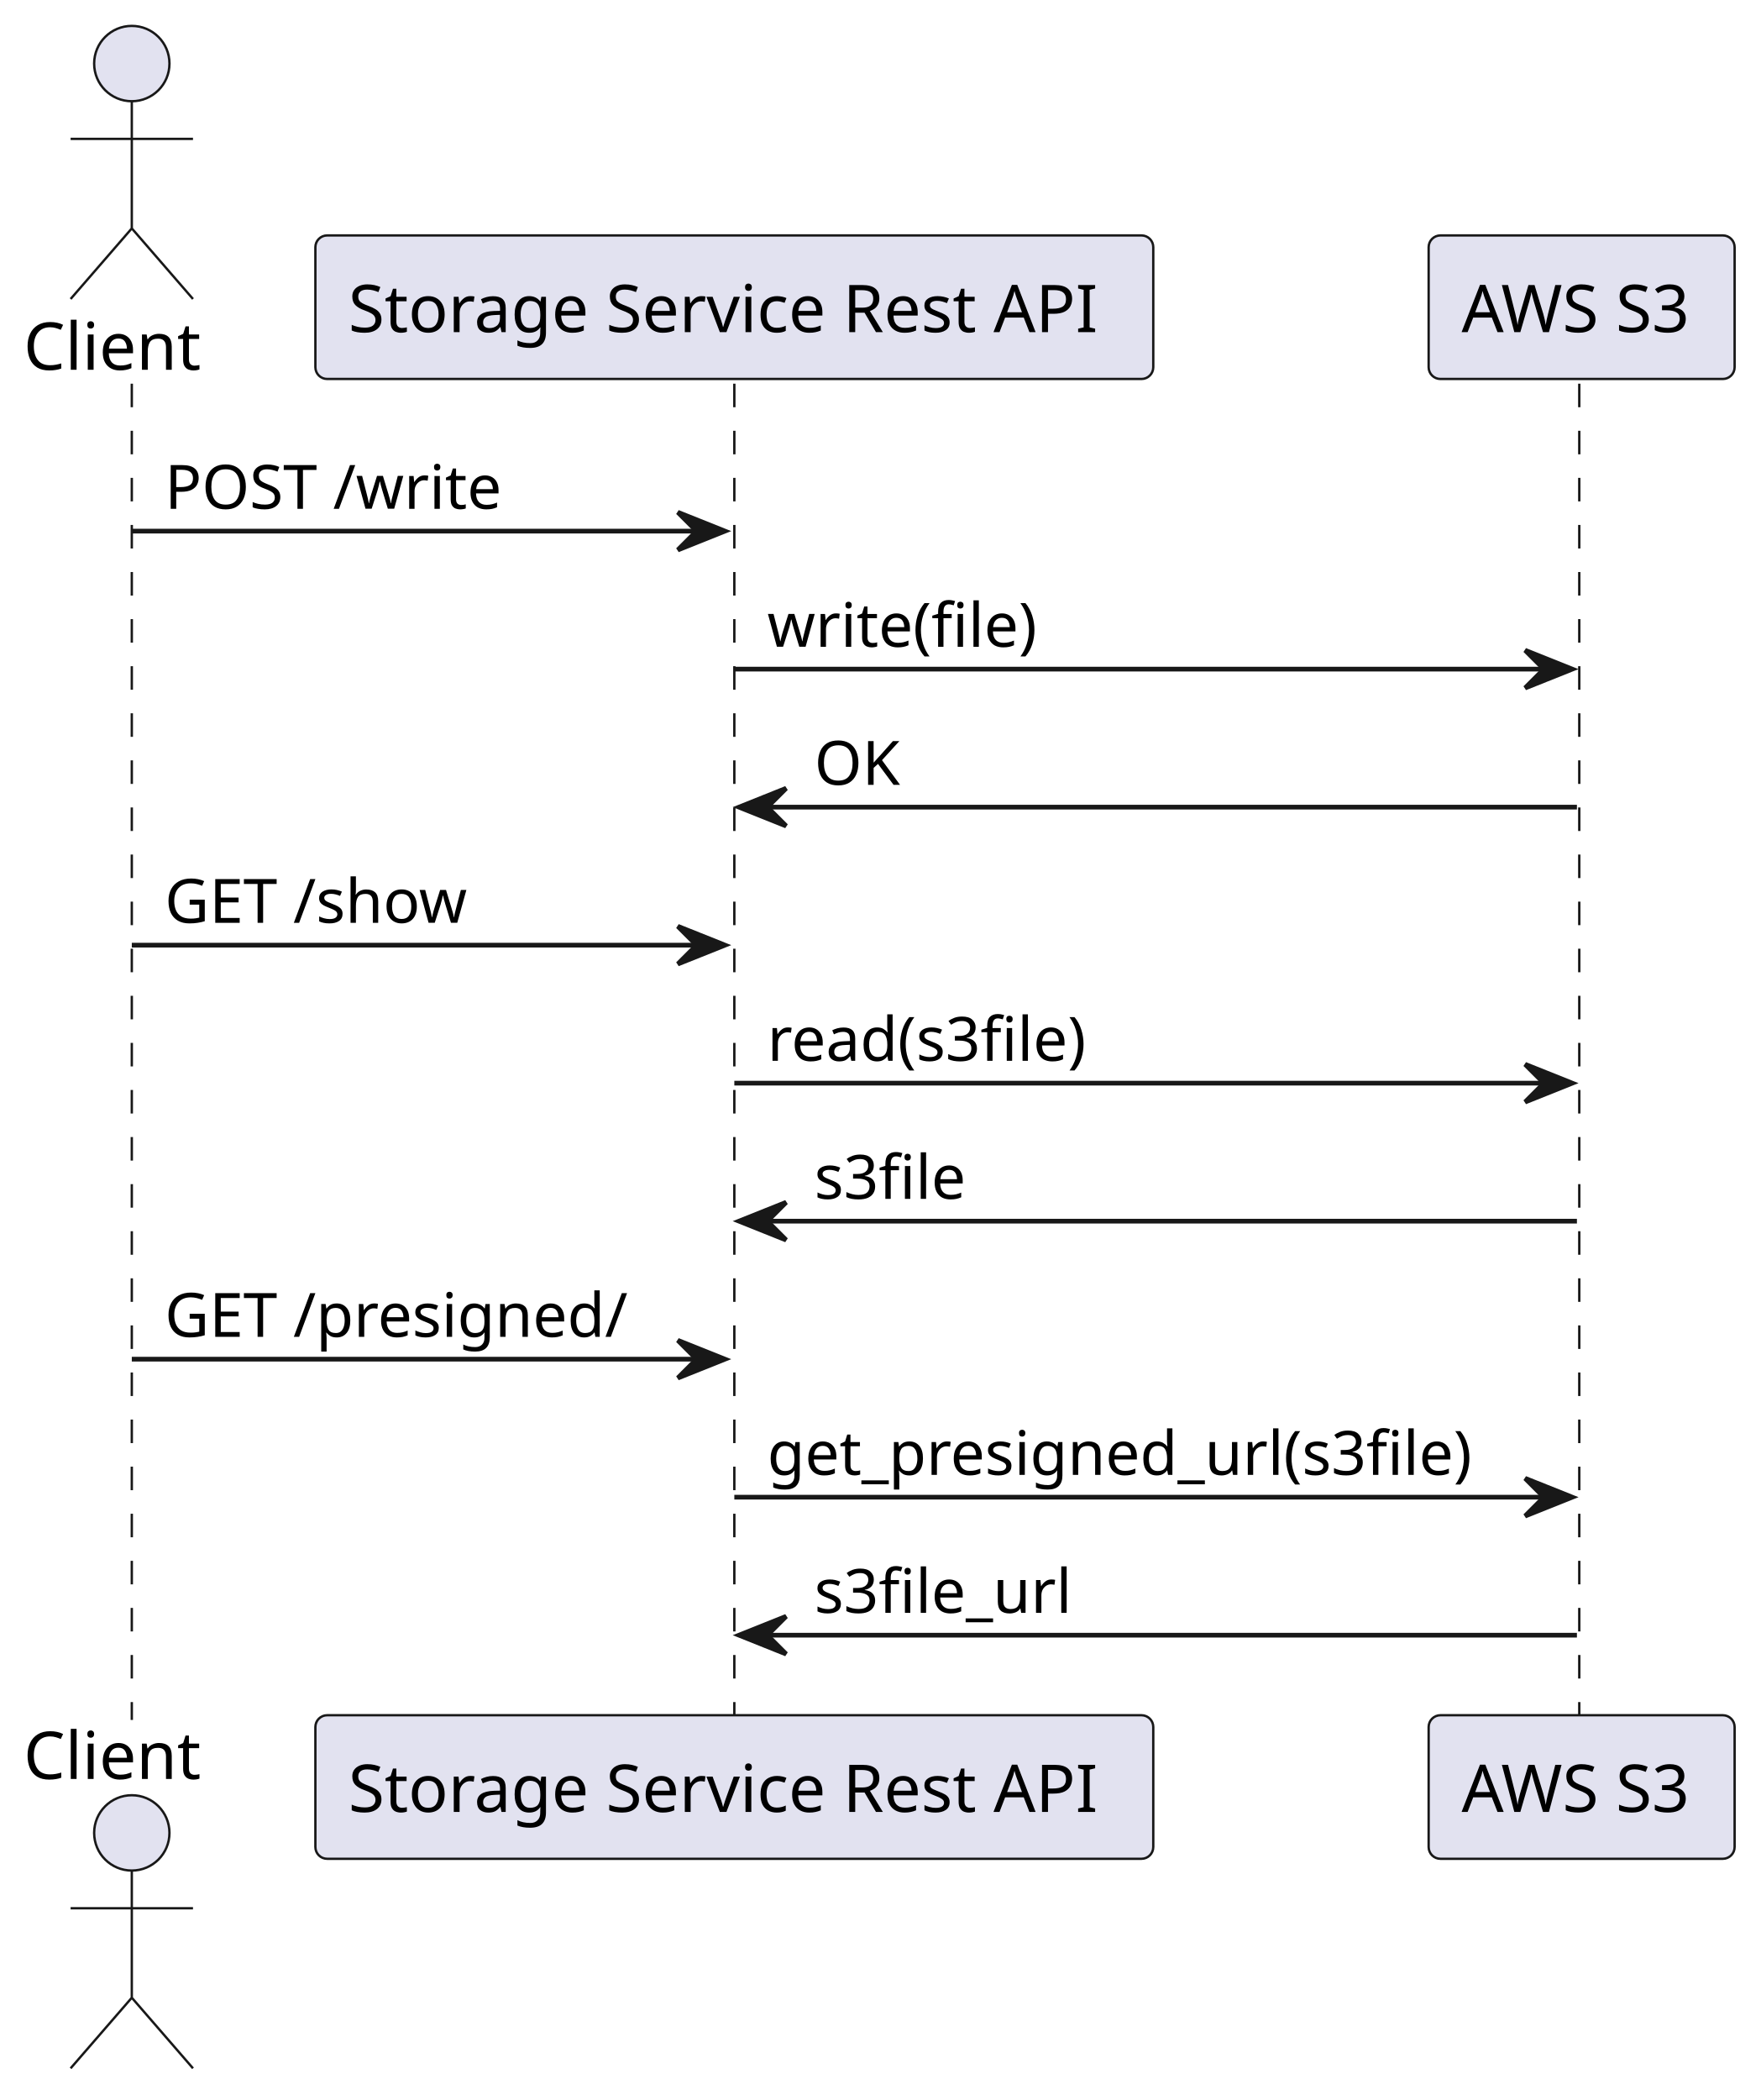
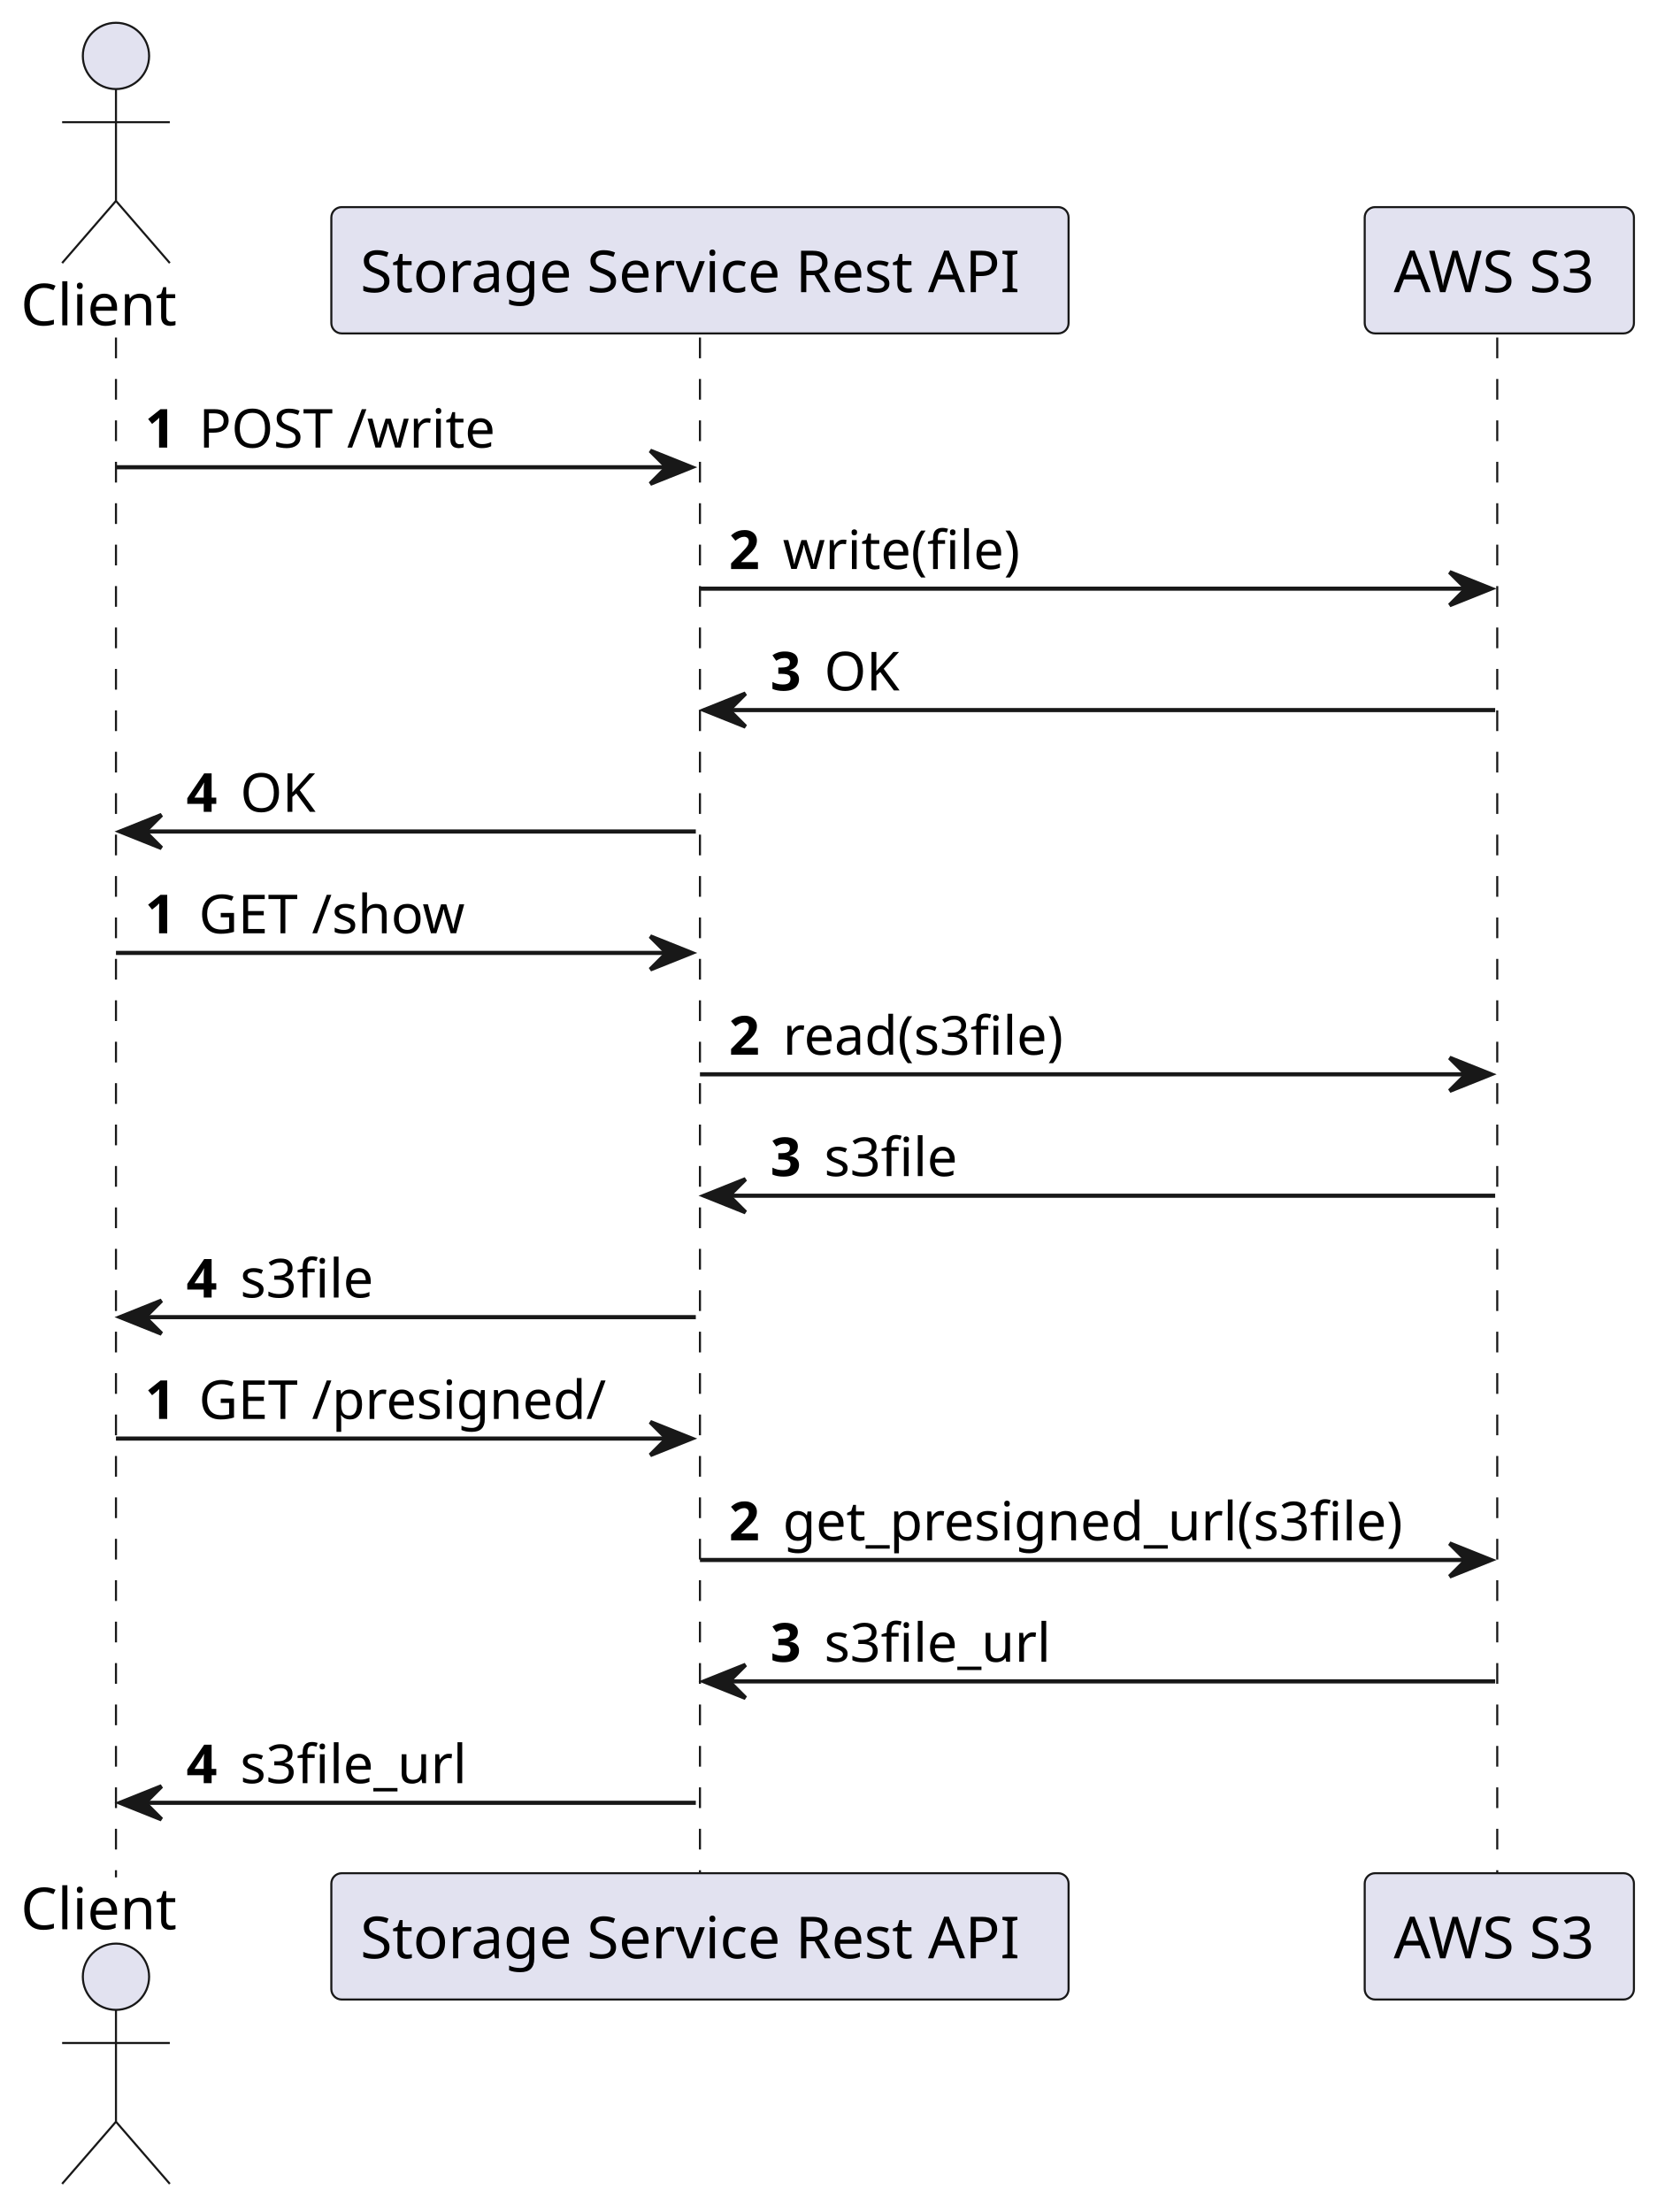
- <svg xmlns="http://www.w3.org/2000/svg" contentStyleType="text/css" height="446px" preserveAspectRatio="none" style="width:374px;height:446px;background:#FFFFFF;" version="1.1" viewBox="0 0 374 446" width="374px" zoomAndPan="magnify">
+ <svg xmlns="http://www.w3.org/2000/svg" contentStyleType="text/css" height="534px" preserveAspectRatio="none" style="width:400px;height:534px;background:#FFFFFF;" version="1.1" viewBox="0 0 400 534" width="400px" zoomAndPan="magnify">
  <defs />
  <g>
-     <line style="stroke:#181818;stroke-width:0.5;stroke-dasharray:5.0,5.0;" x1="28" x2="28" y1="81.488" y2="365.283" />
-     <line style="stroke:#181818;stroke-width:0.5;stroke-dasharray:5.0,5.0;" x1="156" x2="156" y1="81.488" y2="365.283" />
-     <line style="stroke:#181818;stroke-width:0.5;stroke-dasharray:5.0,5.0;" x1="335.5" x2="335.5" y1="81.488" y2="365.283" />
+     <line style="stroke:#181818;stroke-width:0.5;stroke-dasharray:5.0,5.0;" x1="28" x2="28" y1="81.488" y2="453.215" />
+     <line style="stroke:#181818;stroke-width:0.5;stroke-dasharray:5.0,5.0;" x1="169" x2="169" y1="81.488" y2="453.215" />
+     <line style="stroke:#181818;stroke-width:0.5;stroke-dasharray:5.0,5.0;" x1="361.5" x2="361.5" y1="81.488" y2="453.215" />
    <text fill="#000000" font-family="sans-serif" font-size="14" lengthAdjust="spacing" textLength="40" x="5" y="78.535">Client</text>
    <ellipse cx="28" cy="13.5" fill="#E2E2F0" rx="8" ry="8" style="stroke:#181818;stroke-width:0.5;" />
    <path d="M28,21.5 L28,48.5 M15,29.5 L41,29.5 M28,48.5 L15,63.5 M28,48.5 L41,63.5 " fill="none" style="stroke:#181818;stroke-width:0.5;" />
-     <text fill="#000000" font-family="sans-serif" font-size="14" lengthAdjust="spacing" textLength="40" x="5" y="377.818">Client</text>
-     <ellipse cx="28" cy="389.272" fill="#E2E2F0" rx="8" ry="8" style="stroke:#181818;stroke-width:0.5;" />
-     <path d="M28,397.272 L28,424.272 M15,405.272 L41,405.272 M28,424.272 L15,439.272 M28,424.272 L41,439.272 " fill="none" style="stroke:#181818;stroke-width:0.5;" />
-     <rect fill="#E2E2F0" height="30.488" rx="2.5" ry="2.5" style="stroke:#181818;stroke-width:0.5;" width="178" x="67" y="50" />
-     <text fill="#000000" font-family="sans-serif" font-size="14" lengthAdjust="spacing" textLength="164" x="74" y="70.535">Storage Service Rest API</text>
-     <rect fill="#E2E2F0" height="30.488" rx="2.5" ry="2.5" style="stroke:#181818;stroke-width:0.5;" width="178" x="67" y="364.283" />
-     <text fill="#000000" font-family="sans-serif" font-size="14" lengthAdjust="spacing" textLength="164" x="74" y="384.818">Storage Service Rest API</text>
-     <rect fill="#E2E2F0" height="30.488" rx="2.5" ry="2.5" style="stroke:#181818;stroke-width:0.5;" width="65" x="303.5" y="50" />
-     <text fill="#000000" font-family="sans-serif" font-size="14" lengthAdjust="spacing" textLength="51" x="310.5" y="70.535">AWS S3</text>
-     <rect fill="#E2E2F0" height="30.488" rx="2.5" ry="2.5" style="stroke:#181818;stroke-width:0.5;" width="65" x="303.5" y="364.283" />
-     <text fill="#000000" font-family="sans-serif" font-size="14" lengthAdjust="spacing" textLength="51" x="310.5" y="384.818">AWS S3</text>
-     <polygon fill="#181818" points="144,108.799,154,112.799,144,116.799,148,112.799" style="stroke:#181818;stroke-width:1.0;" />
-     <line style="stroke:#181818;stroke-width:1.0;" x1="28" x2="150" y1="112.799" y2="112.799" />
-     <text fill="#000000" font-family="sans-serif" font-size="13" lengthAdjust="spacing" textLength="74" x="35" y="108.057">POST /write</text>
-     <polygon fill="#181818" points="324,138.109,334,142.109,324,146.109,328,142.109" style="stroke:#181818;stroke-width:1.0;" />
-     <line style="stroke:#181818;stroke-width:1.0;" x1="156" x2="330" y1="142.109" y2="142.109" />
-     <text fill="#000000" font-family="sans-serif" font-size="13" lengthAdjust="spacing" textLength="59" x="163" y="137.367">write(file)</text>
-     <polygon fill="#181818" points="167,167.42,157,171.42,167,175.42,163,171.42" style="stroke:#181818;stroke-width:1.0;" />
-     <line style="stroke:#181818;stroke-width:1.0;" x1="161" x2="335" y1="171.42" y2="171.42" />
-     <text fill="#000000" font-family="sans-serif" font-size="13" lengthAdjust="spacing" textLength="18" x="173" y="166.678">OK</text>
-     <polygon fill="#181818" points="144,196.731,154,200.731,144,204.731,148,200.731" style="stroke:#181818;stroke-width:1.0;" />
-     <line style="stroke:#181818;stroke-width:1.0;" x1="28" x2="150" y1="200.731" y2="200.731" />
-     <text fill="#000000" font-family="sans-serif" font-size="13" lengthAdjust="spacing" textLength="68" x="35" y="195.988">GET /show</text>
-     <polygon fill="#181818" points="324,226.041,334,230.041,324,234.041,328,230.041" style="stroke:#181818;stroke-width:1.0;" />
-     <line style="stroke:#181818;stroke-width:1.0;" x1="156" x2="330" y1="230.041" y2="230.041" />
-     <text fill="#000000" font-family="sans-serif" font-size="13" lengthAdjust="spacing" textLength="70" x="163" y="225.299">read(s3file)</text>
-     <polygon fill="#181818" points="167,255.352,157,259.352,167,263.352,163,259.352" style="stroke:#181818;stroke-width:1.0;" />
-     <line style="stroke:#181818;stroke-width:1.0;" x1="161" x2="335" y1="259.352" y2="259.352" />
-     <text fill="#000000" font-family="sans-serif" font-size="13" lengthAdjust="spacing" textLength="35" x="173" y="254.609">s3file</text>
-     <polygon fill="#181818" points="144,284.662,154,288.662,144,292.662,148,288.662" style="stroke:#181818;stroke-width:1.0;" />
-     <line style="stroke:#181818;stroke-width:1.0;" x1="28" x2="150" y1="288.662" y2="288.662" />
-     <text fill="#000000" font-family="sans-serif" font-size="13" lengthAdjust="spacing" textLength="104" x="35" y="283.92">GET /presigned/</text>
-     <polygon fill="#181818" points="324,313.973,334,317.973,324,321.973,328,317.973" style="stroke:#181818;stroke-width:1.0;" />
-     <line style="stroke:#181818;stroke-width:1.0;" x1="156" x2="330" y1="317.973" y2="317.973" />
-     <text fill="#000000" font-family="sans-serif" font-size="13" lengthAdjust="spacing" textLength="156" x="163" y="313.231">get_presigned_url(s3file)</text>
-     <polygon fill="#181818" points="167,343.283,157,347.283,167,351.283,163,347.283" style="stroke:#181818;stroke-width:1.0;" />
-     <line style="stroke:#181818;stroke-width:1.0;" x1="161" x2="335" y1="347.283" y2="347.283" />
-     <text fill="#000000" font-family="sans-serif" font-size="13" lengthAdjust="spacing" textLength="59" x="173" y="342.541">s3file_url</text>
+     <text fill="#000000" font-family="sans-serif" font-size="14" lengthAdjust="spacing" textLength="40" x="5" y="465.75">Client</text>
+     <ellipse cx="28" cy="477.203" fill="#E2E2F0" rx="8" ry="8" style="stroke:#181818;stroke-width:0.5;" />
+     <path d="M28,485.203 L28,512.203 M15,493.203 L41,493.203 M28,512.203 L15,527.203 M28,512.203 L41,527.203 " fill="none" style="stroke:#181818;stroke-width:0.5;" />
+     <rect fill="#E2E2F0" height="30.488" rx="2.5" ry="2.5" style="stroke:#181818;stroke-width:0.5;" width="178" x="80" y="50" />
+     <text fill="#000000" font-family="sans-serif" font-size="14" lengthAdjust="spacing" textLength="164" x="87" y="70.535">Storage Service Rest API</text>
+     <rect fill="#E2E2F0" height="30.488" rx="2.5" ry="2.5" style="stroke:#181818;stroke-width:0.5;" width="178" x="80" y="452.215" />
+     <text fill="#000000" font-family="sans-serif" font-size="14" lengthAdjust="spacing" textLength="164" x="87" y="472.75">Storage Service Rest API</text>
+     <rect fill="#E2E2F0" height="30.488" rx="2.5" ry="2.5" style="stroke:#181818;stroke-width:0.5;" width="65" x="329.5" y="50" />
+     <text fill="#000000" font-family="sans-serif" font-size="14" lengthAdjust="spacing" textLength="51" x="336.5" y="70.535">AWS S3</text>
+     <rect fill="#E2E2F0" height="30.488" rx="2.5" ry="2.5" style="stroke:#181818;stroke-width:0.5;" width="65" x="329.5" y="452.215" />
+     <text fill="#000000" font-family="sans-serif" font-size="14" lengthAdjust="spacing" textLength="51" x="336.5" y="472.75">AWS S3</text>
+     <polygon fill="#181818" points="157,108.799,167,112.799,157,116.799,161,112.799" style="stroke:#181818;stroke-width:1.0;" />
+     <line style="stroke:#181818;stroke-width:1.0;" x1="28" x2="163" y1="112.799" y2="112.799" />
+     <text fill="#000000" font-family="sans-serif" font-size="13" font-weight="bold" lengthAdjust="spacing" textLength="9" x="35" y="108.057">1</text>
+     <text fill="#000000" font-family="sans-serif" font-size="13" lengthAdjust="spacing" textLength="74" x="48" y="108.057">POST /write</text>
+     <polygon fill="#181818" points="350,138.109,360,142.109,350,146.109,354,142.109" style="stroke:#181818;stroke-width:1.0;" />
+     <line style="stroke:#181818;stroke-width:1.0;" x1="169" x2="356" y1="142.109" y2="142.109" />
+     <text fill="#000000" font-family="sans-serif" font-size="13" font-weight="bold" lengthAdjust="spacing" textLength="9" x="176" y="137.367">2</text>
+     <text fill="#000000" font-family="sans-serif" font-size="13" lengthAdjust="spacing" textLength="59" x="189" y="137.367">write(file)</text>
+     <polygon fill="#181818" points="180,167.42,170,171.42,180,175.42,176,171.42" style="stroke:#181818;stroke-width:1.0;" />
+     <line style="stroke:#181818;stroke-width:1.0;" x1="174" x2="361" y1="171.42" y2="171.42" />
+     <text fill="#000000" font-family="sans-serif" font-size="13" font-weight="bold" lengthAdjust="spacing" textLength="9" x="186" y="166.678">3</text>
+     <text fill="#000000" font-family="sans-serif" font-size="13" lengthAdjust="spacing" textLength="18" x="199" y="166.678">OK</text>
+     <polygon fill="#181818" points="39,196.731,29,200.731,39,204.731,35,200.731" style="stroke:#181818;stroke-width:1.0;" />
+     <line style="stroke:#181818;stroke-width:1.0;" x1="33" x2="168" y1="200.731" y2="200.731" />
+     <text fill="#000000" font-family="sans-serif" font-size="13" font-weight="bold" lengthAdjust="spacing" textLength="9" x="45" y="195.988">4</text>
+     <text fill="#000000" font-family="sans-serif" font-size="13" lengthAdjust="spacing" textLength="18" x="58" y="195.988">OK</text>
+     <polygon fill="#181818" points="157,226.041,167,230.041,157,234.041,161,230.041" style="stroke:#181818;stroke-width:1.0;" />
+     <line style="stroke:#181818;stroke-width:1.0;" x1="28" x2="163" y1="230.041" y2="230.041" />
+     <text fill="#000000" font-family="sans-serif" font-size="13" font-weight="bold" lengthAdjust="spacing" textLength="9" x="35" y="225.299">1</text>
+     <text fill="#000000" font-family="sans-serif" font-size="13" lengthAdjust="spacing" textLength="68" x="48" y="225.299">GET /show</text>
+     <polygon fill="#181818" points="350,255.352,360,259.352,350,263.352,354,259.352" style="stroke:#181818;stroke-width:1.0;" />
+     <line style="stroke:#181818;stroke-width:1.0;" x1="169" x2="356" y1="259.352" y2="259.352" />
+     <text fill="#000000" font-family="sans-serif" font-size="13" font-weight="bold" lengthAdjust="spacing" textLength="9" x="176" y="254.609">2</text>
+     <text fill="#000000" font-family="sans-serif" font-size="13" lengthAdjust="spacing" textLength="70" x="189" y="254.609">read(s3file)</text>
+     <polygon fill="#181818" points="180,284.662,170,288.662,180,292.662,176,288.662" style="stroke:#181818;stroke-width:1.0;" />
+     <line style="stroke:#181818;stroke-width:1.0;" x1="174" x2="361" y1="288.662" y2="288.662" />
+     <text fill="#000000" font-family="sans-serif" font-size="13" font-weight="bold" lengthAdjust="spacing" textLength="9" x="186" y="283.92">3</text>
+     <text fill="#000000" font-family="sans-serif" font-size="13" lengthAdjust="spacing" textLength="35" x="199" y="283.92">s3file</text>
+     <polygon fill="#181818" points="39,313.973,29,317.973,39,321.973,35,317.973" style="stroke:#181818;stroke-width:1.0;" />
+     <line style="stroke:#181818;stroke-width:1.0;" x1="33" x2="168" y1="317.973" y2="317.973" />
+     <text fill="#000000" font-family="sans-serif" font-size="13" font-weight="bold" lengthAdjust="spacing" textLength="9" x="45" y="313.231">4</text>
+     <text fill="#000000" font-family="sans-serif" font-size="13" lengthAdjust="spacing" textLength="35" x="58" y="313.231">s3file</text>
+     <polygon fill="#181818" points="157,343.283,167,347.283,157,351.283,161,347.283" style="stroke:#181818;stroke-width:1.0;" />
+     <line style="stroke:#181818;stroke-width:1.0;" x1="28" x2="163" y1="347.283" y2="347.283" />
+     <text fill="#000000" font-family="sans-serif" font-size="13" font-weight="bold" lengthAdjust="spacing" textLength="9" x="35" y="342.541">1</text>
+     <text fill="#000000" font-family="sans-serif" font-size="13" lengthAdjust="spacing" textLength="104" x="48" y="342.541">GET /presigned/</text>
+     <polygon fill="#181818" points="350,372.594,360,376.594,350,380.594,354,376.594" style="stroke:#181818;stroke-width:1.0;" />
+     <line style="stroke:#181818;stroke-width:1.0;" x1="169" x2="356" y1="376.594" y2="376.594" />
+     <text fill="#000000" font-family="sans-serif" font-size="13" font-weight="bold" lengthAdjust="spacing" textLength="9" x="176" y="371.852">2</text>
+     <text fill="#000000" font-family="sans-serif" font-size="13" lengthAdjust="spacing" textLength="156" x="189" y="371.852">get_presigned_url(s3file)</text>
+     <polygon fill="#181818" points="180,401.904,170,405.904,180,409.904,176,405.904" style="stroke:#181818;stroke-width:1.0;" />
+     <line style="stroke:#181818;stroke-width:1.0;" x1="174" x2="361" y1="405.904" y2="405.904" />
+     <text fill="#000000" font-family="sans-serif" font-size="13" font-weight="bold" lengthAdjust="spacing" textLength="9" x="186" y="401.162">3</text>
+     <text fill="#000000" font-family="sans-serif" font-size="13" lengthAdjust="spacing" textLength="59" x="199" y="401.162">s3file_url</text>
+     <polygon fill="#181818" points="39,431.215,29,435.215,39,439.215,35,435.215" style="stroke:#181818;stroke-width:1.0;" />
+     <line style="stroke:#181818;stroke-width:1.0;" x1="33" x2="168" y1="435.215" y2="435.215" />
+     <text fill="#000000" font-family="sans-serif" font-size="13" font-weight="bold" lengthAdjust="spacing" textLength="9" x="45" y="430.473">4</text>
+     <text fill="#000000" font-family="sans-serif" font-size="13" lengthAdjust="spacing" textLength="59" x="58" y="430.473">s3file_url</text>
  </g>
</svg>
